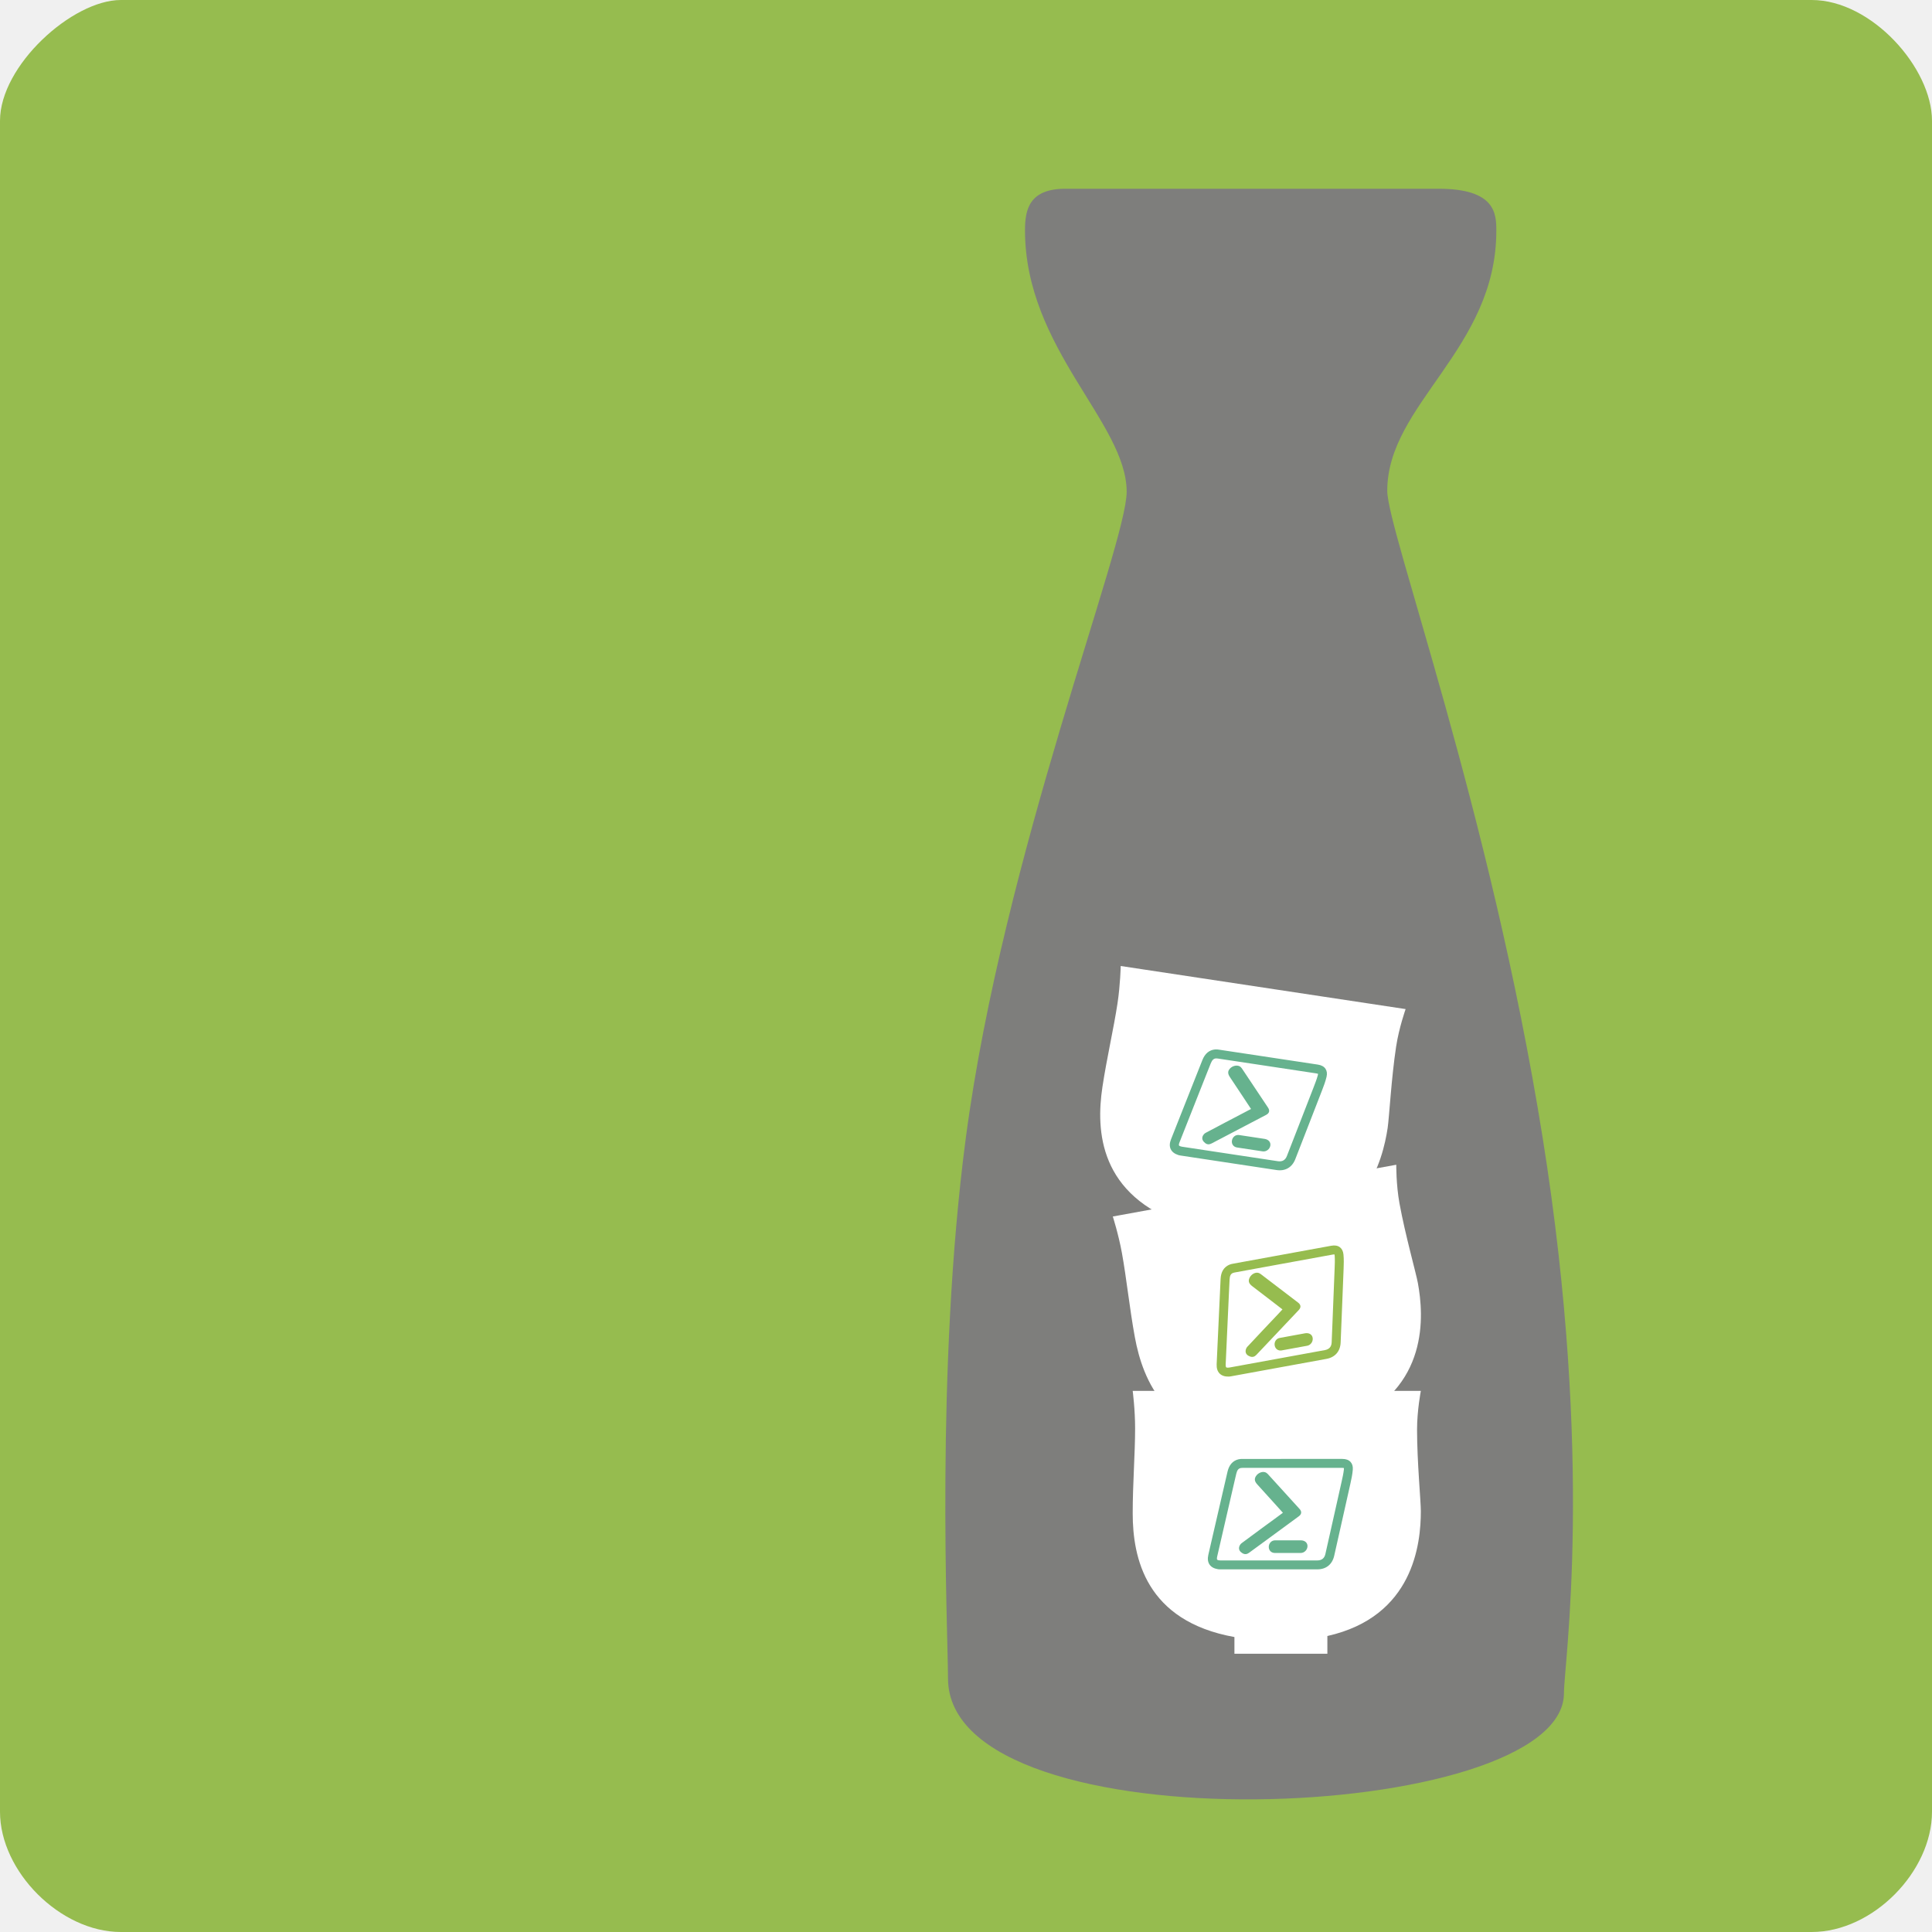
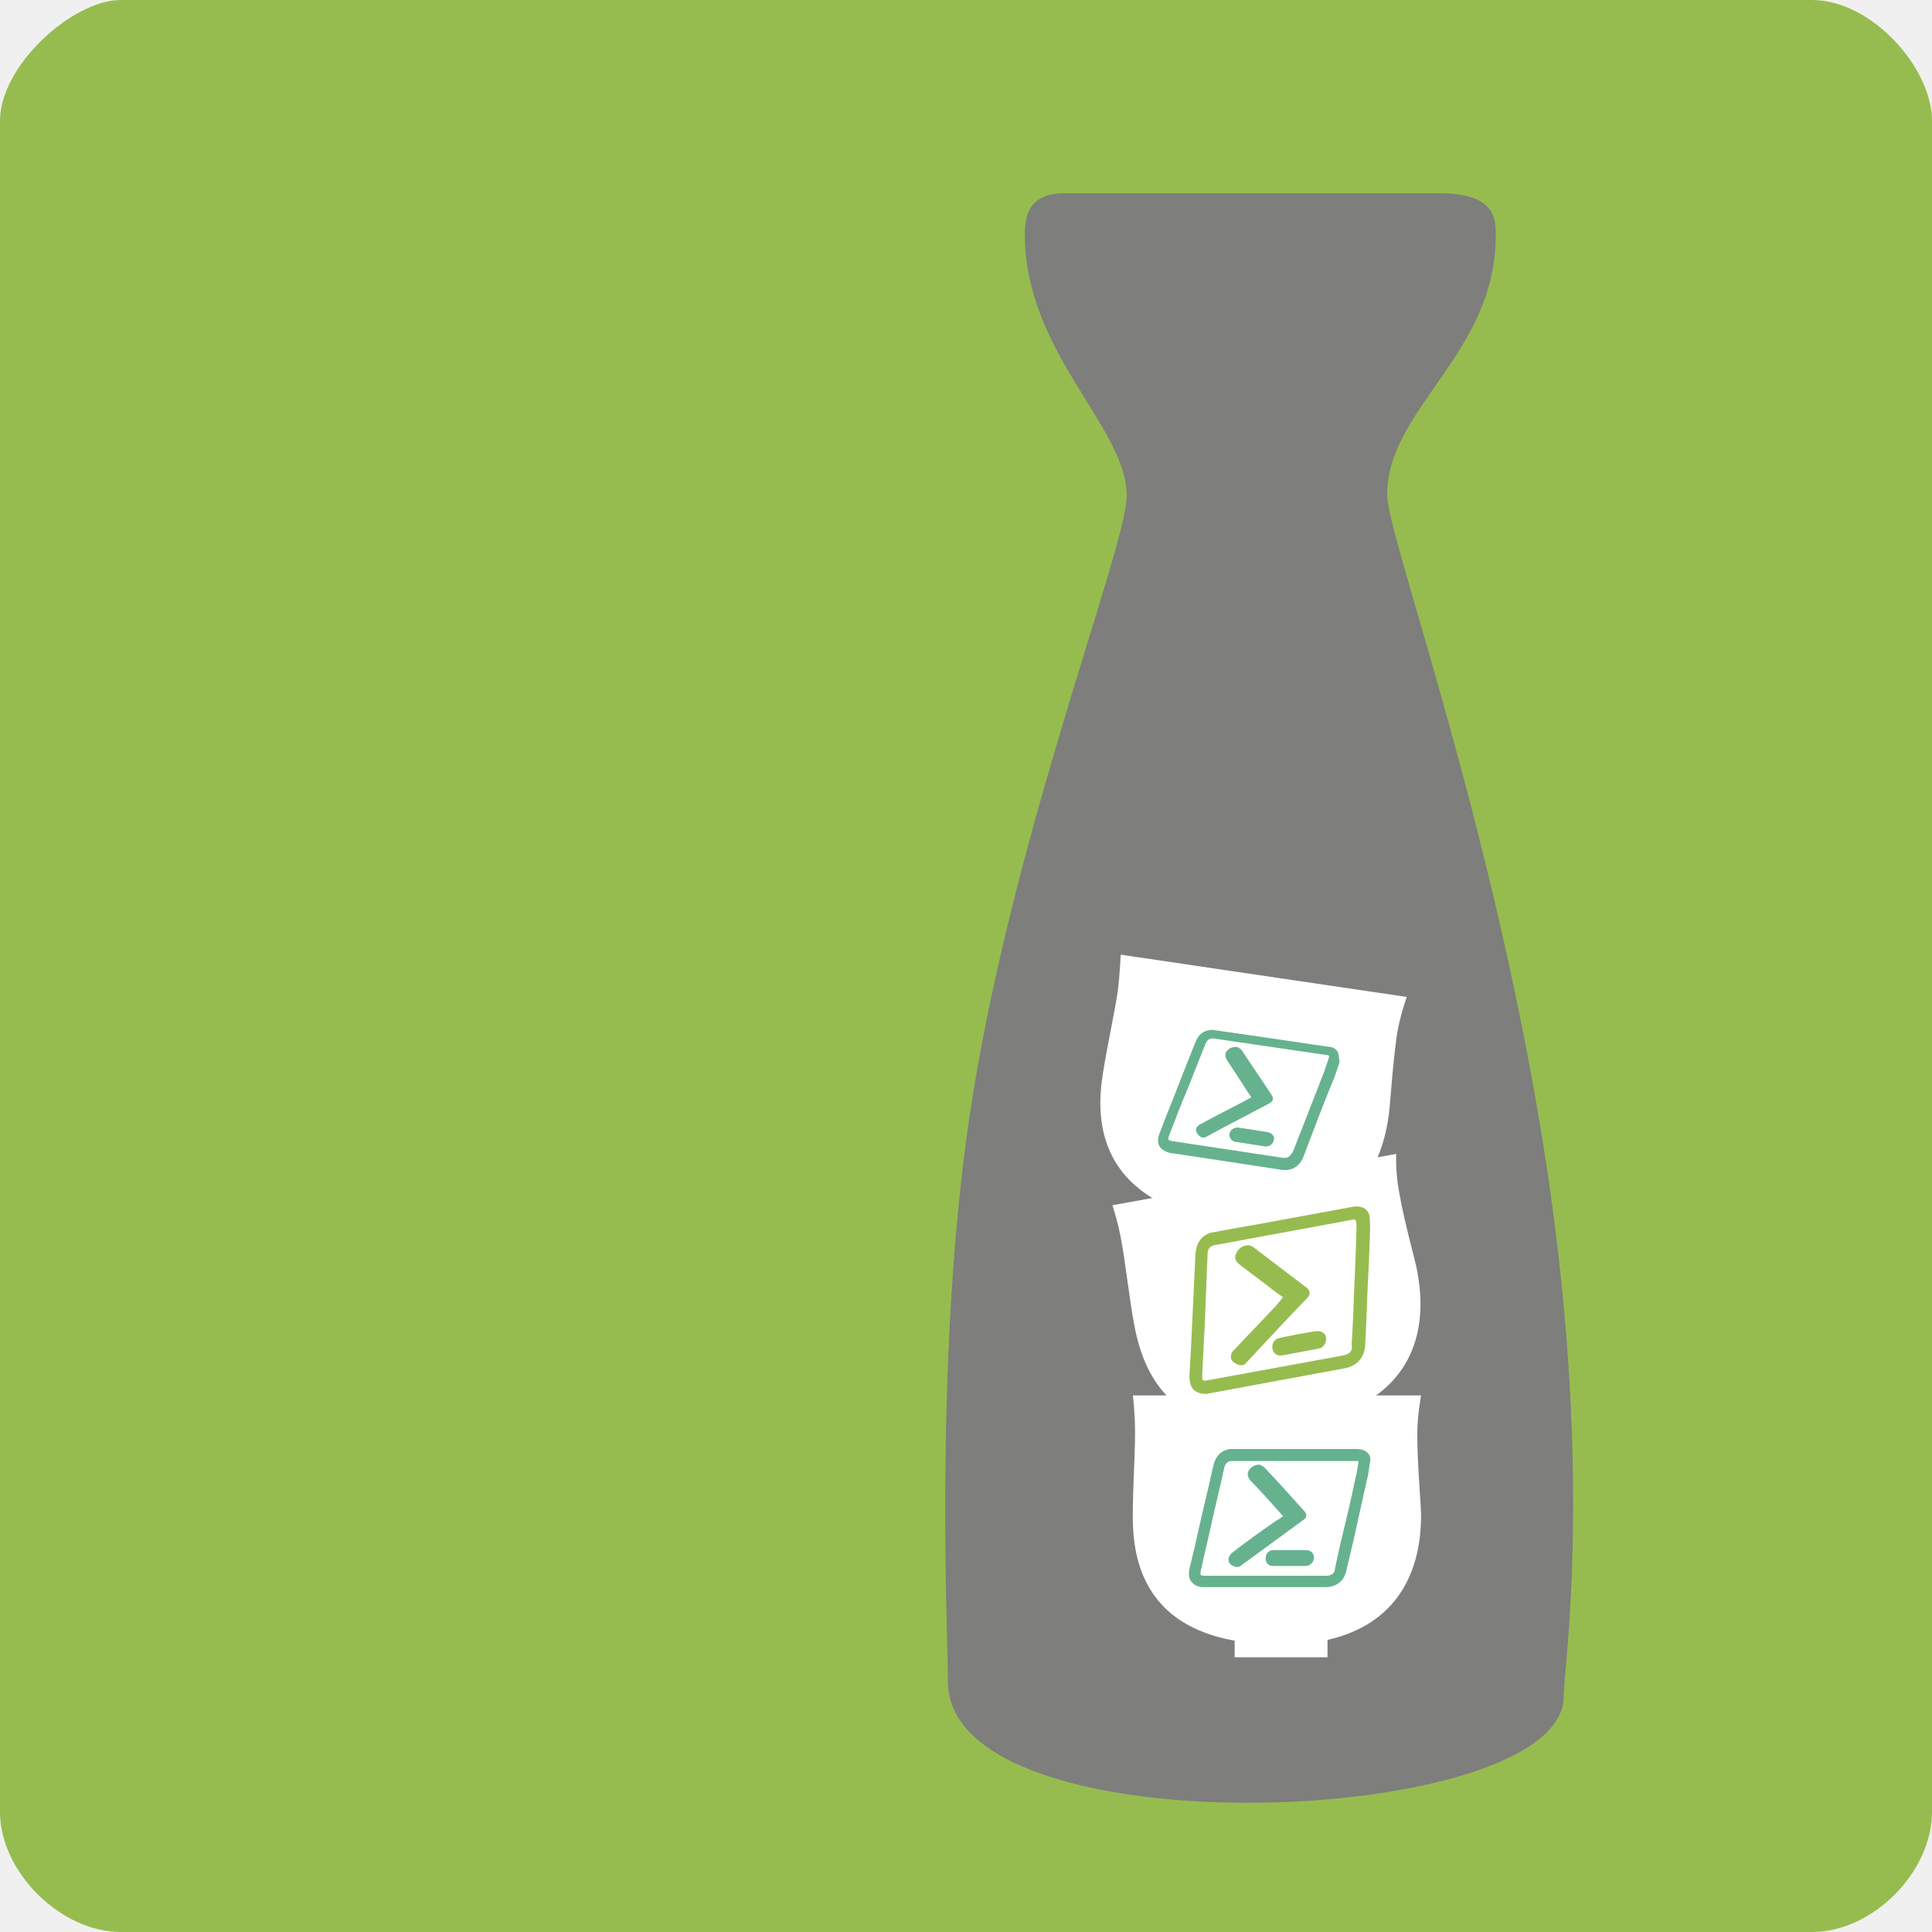
<svg xmlns="http://www.w3.org/2000/svg" version="1.1" x="0px" y="0px" viewBox="0 0 256 256" style="enable-background:new 0 0 256 256;" xml:space="preserve">
-   <g id="Single_Charcoal_16x16">
- </g>
-   <g id="Single_Charcoal_32x32">
- </g>
-   <g id="Single_Charcoal_64x64">
- </g>
-   <g id="Single_Charcoal_128x128">
- </g>
-   <g id="Single_Charcoal_256x256">
- </g>
+   <style type="text/css">
+ 	.st0{fill:#96BC4F;}
+ 	.st1{fill:#FFFFFF;}
+ 	.st2{fill:#66B28E;}
+ 	.st3{fill:#7E7E7C;}
+ </style>
  <g id="Single_Olive_16x16">
</g>
  <g id="Single_Olive_32x32">
</g>
  <g id="Single_Olive_64x64">
</g>
-   <g id="Single_Olive_128x128">
- </g>
  <g id="Single_Olive_256x256">
</g>
  <g id="Single_Teal_256x256">
+ </g>
+   <g id="Single_Charcoal_256x256">
</g>
  <g id="Single_Teal_16x16">
</g>
  <g id="Single_Teal_32x32">
</g>
  <g id="Single_Teal_64x64">
</g>
-   <g id="Single_Teal_16x16_1_">
+   <g id="Single_Charcoal_32x32">
+ </g>
+   <g id="Single_Charcoal_16x16">
+ </g>
+   <g id="Single_Charcoal_64x64">
+ </g>
+   <g id="Single_Charcoal_128x128">
</g>
  <g id="Full_Olive_16x16">
</g>
  <g id="Full_Olive_32x32">
</g>
  <g id="Full_Olive_64x64">
</g>
-   <g id="Full_Olive_128x128">
- </g>
  <g id="Full_Olive_256x256">
-     <path style="fill:#96BC4F;" d="M240.06,256H16.004C8.002,256,0,247.998,0,240.06V16.004C0,8.669,9.603,0,16.004,0H240.06   C247.998,0,256,9.008,256,16.004V240.06C256,247.998,248.162,256,240.06,256z" />
-     <path style="fill:#7E7E7C;" d="M141.179,25.01c4.796,0,41.463,0,49.441,0c7.543,0,7.652,3.314,7.652,5.559   c0,15.717-14.453,22.955-14.453,34.465c0,5.232,13.634,42.27,20.566,85.564c6.932,43.294,2.847,69.823,2.847,73.747   c0,17.396-81.617,20.797-81.617-1.962c0-6.017-1.7-40.809,2.354-71.546c4.948-37.51,21.32-78.609,21.32-85.672   c0-9.156-13.472-18.966-13.472-34.661C135.816,27.756,136.383,25.01,141.179,25.01z" />
+     <path class="st0" d="M240.1,256H16c-8,0-16-8-16-15.9V16C0,8.7,9.6,0,16,0h224.1C248,0,256,9,256,16v224.1   C256,248,248.2,256,240.1,256z" />
+     <path class="st3" d="M141.2,25.6c4.8,0,41.4,0,49.4,0c7.5,0,7.6,3.3,7.6,5.6c0,15.7-14.4,22.9-14.4,34.4c0,5.2,13.6,42.2,20.6,85.5   s2.8,69.8,2.8,73.7c0,17.4-81.6,20.8-81.6-2c0-6-1.7-40.8,2.4-71.5c4.9-37.5,21.3-78.6,21.3-85.6c0-9.1-13.5-19-13.5-34.6   C135.8,28.4,136.4,25.6,141.2,25.6z" />
    <g>
-       <path style="fill:#FFFFFF;" d="M148.501,128c0,0-0.051,2.47-0.424,4.941c-0.502,3.318-1.42,7.254-2,11.093    c-0.879,5.814-0.447,14.377,10.876,18.229l-0.331,2.188l12.178,1.841l0.351-2.323c11.661-0.827,14.073-10.233,14.718-14.497    c0.204-1.35,0.489-6.592,1.12-10.764c0.381-2.517,1.263-4.999,1.263-4.999L148.501,128z" />
+       <path class="st1" d="M148.5,126.5c0,0-0.1,2.5-0.4,4.9c-0.5,3.3-1.4,7.2-2,11.1c-0.9,5.8-0.4,14.4,10.9,18.2l-0.3,2.2l12.2,1.8    l0.4-2.3c11.7-0.8,14.1-10.2,14.7-14.5c0.2-1.3,0.5-6.6,1.1-10.8c0.4-2.5,1.3-5,1.3-5L148.5,126.5z" />
      <g>
-         <g>
-           <path style="fill:#66B28E;" d="M175.633,141.618c-0.201-0.296-0.54-0.482-1.01-0.553l-7.659-1.158      c-1.819-0.275-3.636-0.551-5.453-0.822c-0.15-0.023-0.328-0.044-0.51-0.027c-0.773,0.073-1.337,0.545-1.677,1.402      c-1.099,2.763-2.191,5.528-3.284,8.293l-0.878,2.222c-0.196,0.495-0.208,0.931-0.036,1.293c0.171,0.36,0.512,0.623,1.015,0.783      c0.099,0.031,0.202,0.05,0.34,0.07c0.025,0.004,0.051,0.008,0.079,0.012l12.593,1.904c1.152,0.174,2.057-0.353,2.482-1.446      l1.146-2.943c0.799-2.052,1.599-4.103,2.393-6.157c0.213-0.551,0.453-1.175,0.601-1.809      C175.873,142.26,175.826,141.902,175.633,141.618z M169.331,153.867l-12.708-1.922c-0.253-0.047-0.373-0.117-0.4-0.166      c-0.027-0.048-0.023-0.181,0.067-0.41c0.714-1.811,1.431-3.622,2.147-5.432l1.313-3.32c0.224-0.57,0.447-1.14,0.679-1.707      c0.191-0.466,0.383-0.647,0.709-0.666c0.076-0.004,0.164,0.007,0.234,0.018l6.517,0.982l6.516,0.985      c0.179,0.027,0.233,0.063,0.236,0.058c0.002,0.012,0.009,0.064-0.025,0.192c-0.135,0.51-0.335,1.024-0.553,1.588      c-0.863,2.228-1.73,4.455-2.597,6.682l-0.95,2.44C170.305,153.725,169.907,153.954,169.331,153.867z" />
-           <path style="fill:#66B28E;" d="M165.766,146.942c-0.345-0.524-0.662-1.006-0.98-1.487c-0.605-0.912-1.211-1.823-1.816-2.735      c-0.296-0.447-0.301-0.768-0.022-1.099c0.309-0.367,0.885-0.533,1.281-0.345c0.127,0.06,0.245,0.174,0.325,0.292      c1.16,1.73,2.315,3.465,3.468,5.2c0.263,0.395,0.175,0.734-0.247,0.956c-2.41,1.264-4.822,2.524-7.231,3.789      c-0.303,0.159-0.587,0.16-0.857-0.055c-0.28-0.222-0.463-0.512-0.341-0.867c0.063-0.185,0.226-0.384,0.398-0.476      c1.713-0.917,3.436-1.813,5.157-2.715C165.177,147.256,165.453,147.108,165.766,146.942z" />
-           <path style="fill:#66B28E;" d="M165.909,150.658c0.553,0.084,1.106,0.165,1.659,0.251c0.522,0.082,0.83,0.444,0.759,0.887      c-0.077,0.482-0.542,0.836-1.023,0.765c-1.132-0.167-2.264-0.338-3.395-0.514c-0.46-0.071-0.737-0.449-0.673-0.901      c0.067-0.478,0.479-0.814,0.937-0.75C164.752,150.478,165.33,150.57,165.909,150.658z" />
-         </g>
+         <path class="st2" d="M177.2,139.3c-0.2-0.3-0.6-0.6-1.2-0.6l-8.8-1.3c-2.1-0.3-4.2-0.6-6.3-0.9c-0.2,0-0.4-0.1-0.6,0     c-0.9,0.1-1.5,0.6-1.9,1.6c-1.3,3.2-2.5,6.4-3.8,9.6l-1,2.6c-0.2,0.6-0.2,1.1,0,1.5c0.2,0.4,0.6,0.7,1.2,0.9     c0.1,0,0.2,0.1,0.4,0.1c0,0,0.1,0,0.1,0l14.5,2.2c1.3,0.2,2.4-0.4,2.9-1.7l1.3-3.4c0.9-2.4,1.8-4.7,2.8-7.1     c0.2-0.6,0.5-1.4,0.7-2.1C177.4,140,177.4,139.6,177.2,139.3z M169.9,153.4l-14.6-2.2c-0.3-0.1-0.4-0.1-0.5-0.2     c0-0.1,0-0.2,0.1-0.5c0.8-2.1,1.6-4.2,2.5-6.3l1.5-3.8c0.3-0.7,0.5-1.3,0.8-2c0.2-0.5,0.4-0.7,0.8-0.8c0.1,0,0.2,0,0.3,0l7.5,1.1     l7.5,1.1c0.2,0,0.3,0.1,0.3,0.1c0,0,0,0.1,0,0.2c-0.2,0.6-0.4,1.2-0.6,1.8c-1,2.6-2,5.1-3,7.7l-1.1,2.8     C171,153.3,170.6,153.5,169.9,153.4z" />
+         <path class="st2" d="M165.8,145.4c-0.4-0.6-0.8-1.2-1.1-1.7c-0.7-1.1-1.4-2.1-2.1-3.2c-0.3-0.5-0.3-0.9,0-1.3     c0.4-0.4,1-0.6,1.5-0.4c0.1,0.1,0.3,0.2,0.4,0.3c1.3,2,2.7,4,4,6c0.3,0.5,0.2,0.8-0.3,1.1c-2.8,1.5-5.6,2.9-8.3,4.4     c-0.3,0.2-0.7,0.2-1-0.1c-0.3-0.3-0.5-0.6-0.4-1c0.1-0.2,0.3-0.4,0.5-0.5c2-1.1,4-2.1,5.9-3.1     C165.1,145.8,165.4,145.6,165.8,145.4z" />
+         <path class="st2" d="M166,149.7c0.6,0.1,1.3,0.2,1.9,0.3c0.6,0.1,1,0.5,0.9,1c-0.1,0.6-0.6,1-1.2,0.9c-1.3-0.2-2.6-0.4-3.9-0.6     c-0.5-0.1-0.8-0.5-0.8-1c0.1-0.6,0.6-0.9,1.1-0.9C164.6,149.5,165.3,149.6,166,149.7z" />
      </g>
    </g>
    <g>
-       <path style="fill:#FFFFFF;" d="M147.453,161.194c0,0,0.754,2.353,1.203,4.811c0.603,3.301,1.013,7.322,1.711,11.141    c1.057,5.784,4.247,13.742,16.207,13.709l0.398,2.177l12.116-2.213l-0.422-2.311c10.76-4.569,9.987-14.249,9.212-18.491    c-0.245-1.343-1.678-6.394-2.436-10.545c-0.457-2.504-0.429-5.138-0.429-5.138L147.453,161.194z" />
+       <path class="st1" d="M147.4,159.7c0,0,0.8,2.4,1.2,4.8c0.6,3.3,1,7.3,1.7,11.1c1.1,5.8,4.2,13.7,16.2,13.7l0.4,2.2l12.1-2.2    l-0.4-2.3c10.8-4.6,10-14.2,9.2-18.5c-0.2-1.3-1.7-6.4-2.4-10.5c-0.5-2.5-0.4-5.1-0.4-5.1L147.4,159.7z" />
      <g>
-         <path style="fill:#96BC4F;" d="M177.537,165.262c-0.286-0.215-0.667-0.28-1.134-0.195l-7.62,1.392     c-1.81,0.331-3.618,0.66-5.425,0.993c-0.149,0.027-0.325,0.065-0.491,0.14c-0.707,0.32-1.087,0.949-1.131,1.87     c-0.142,2.97-0.278,5.94-0.413,8.91l-0.109,2.387c-0.024,0.532,0.105,0.948,0.386,1.235c0.279,0.285,0.687,0.423,1.214,0.411     c0.103-0.003,0.207-0.019,0.344-0.044c0.025-0.005,0.051-0.009,0.078-0.014l12.529-2.289c1.146-0.209,1.831-1.002,1.878-2.173     l0.128-3.155c0.09-2.2,0.18-4.4,0.264-6.601c0.022-0.59,0.047-1.259-0.019-1.907     C177.973,165.792,177.811,165.469,177.537,165.262z M175.555,178.894l-12.643,2.31c-0.255,0.038-0.391,0.011-0.433-0.027     c-0.041-0.037-0.08-0.163-0.07-0.41c0.087-1.945,0.177-3.89,0.267-5.835l0.163-3.567c0.026-0.612,0.052-1.224,0.088-1.835     c0.029-0.503,0.153-0.737,0.454-0.861c0.071-0.028,0.158-0.046,0.227-0.059l6.482-1.187l6.483-1.184     c0.178-0.033,0.241-0.016,0.242-0.021c0.006,0.01,0.029,0.058,0.038,0.189c0.038,0.527,0.016,1.077-0.008,1.681     c-0.093,2.387-0.189,4.775-0.286,7.163l-0.106,2.617C176.43,178.444,176.128,178.789,175.555,178.894z" />
-         <path style="fill:#96BC4F;" d="M169.934,173.503c-0.497-0.383-0.953-0.737-1.41-1.088c-0.868-0.666-1.738-1.33-2.605-1.997     c-0.425-0.327-0.534-0.629-0.377-1.033c0.173-0.448,0.664-0.792,1.1-0.742c0.139,0.016,0.289,0.085,0.402,0.171     c1.659,1.26,3.314,2.525,4.968,3.792c0.377,0.288,0.404,0.637,0.077,0.984c-1.869,1.978-3.741,3.954-5.609,5.933     c-0.235,0.249-0.503,0.341-0.828,0.226c-0.337-0.119-0.604-0.334-0.604-0.709c0-0.195,0.089-0.437,0.222-0.579     c1.322-1.423,2.661-2.83,3.996-4.242C169.479,173.99,169.692,173.761,169.934,173.503z" />
-         <path style="fill:#96BC4F;" d="M171.276,176.97c0.55-0.101,1.1-0.203,1.65-0.301c0.521-0.092,0.929,0.15,1.006,0.593     c0.084,0.481-0.241,0.967-0.719,1.056c-1.125,0.21-2.251,0.415-3.378,0.617c-0.459,0.082-0.843-0.186-0.929-0.633     c-0.092-0.474,0.189-0.925,0.643-1.014C170.123,177.176,170.7,177.075,171.276,176.97z" />
+         <path class="st0" d="M180.9,160.2c-0.4-0.3-1-0.4-1.6-0.3l-10.9,2c-2.6,0.5-5.2,0.9-7.7,1.4c-0.2,0-0.5,0.1-0.7,0.2     c-1,0.5-1.5,1.4-1.6,2.7c-0.2,4.2-0.4,8.5-0.6,12.7l-0.2,3.4c0,0.8,0.2,1.4,0.5,1.8c0.4,0.4,1,0.6,1.7,0.6c0.1,0,0.3,0,0.5-0.1     c0,0,0.1,0,0.1,0l17.8-3.3c1.6-0.3,2.6-1.4,2.7-3.1l0.2-4.5c0.1-3.1,0.3-6.3,0.4-9.4c0-0.8,0.1-1.8,0-2.7     C181.5,160.9,181.3,160.5,180.9,160.2z M178,179.6l-18,3.3c-0.4,0.1-0.6,0-0.6,0c-0.1-0.1-0.1-0.2-0.1-0.6     c0.1-2.8,0.3-5.5,0.4-8.3l0.2-5.1c0-0.9,0.1-1.7,0.1-2.6c0-0.7,0.2-1,0.6-1.2c0.1,0,0.2-0.1,0.3-0.1l9.2-1.7l9.2-1.7     c0.3,0,0.3,0,0.3,0c0,0,0,0.1,0.1,0.3c0.1,0.8,0,1.5,0,2.4c-0.1,3.4-0.3,6.8-0.4,10.2l-0.2,3.7     C179.3,178.9,178.9,179.4,178,179.6z" />
+         <path class="st0" d="M170,171.9c-0.7-0.5-1.4-1-2-1.5c-1.2-0.9-2.5-1.9-3.7-2.8c-0.6-0.5-0.8-0.9-0.5-1.5     c0.2-0.6,0.9-1.1,1.6-1.1c0.2,0,0.4,0.1,0.6,0.2c2.4,1.8,4.7,3.6,7.1,5.4c0.5,0.4,0.6,0.9,0.1,1.4c-2.7,2.8-5.3,5.6-8,8.5     c-0.3,0.4-0.7,0.5-1.2,0.3c-0.5-0.2-0.9-0.5-0.9-1c0-0.3,0.1-0.6,0.3-0.8c1.9-2,3.8-4,5.7-6C169.4,172.6,169.7,172.3,170,171.9z" />
+         <path class="st0" d="M171.9,176.8c0.8-0.1,1.6-0.3,2.4-0.4c0.7-0.1,1.3,0.2,1.4,0.8c0.1,0.7-0.3,1.4-1,1.5     c-1.6,0.3-3.2,0.6-4.8,0.9c-0.7,0.1-1.2-0.3-1.3-0.9c-0.1-0.7,0.3-1.3,0.9-1.4C170.3,177.1,171.1,177,171.9,176.8z" />
      </g>
    </g>
    <g>
-       <path style="fill:#FFFFFF;" d="M150.089,184.302c0,0,0.319,2.45,0.319,4.949c0,3.355-0.319,7.385-0.319,11.267    c0,5.88,1.708,14.282,13.479,16.398v2.213h12.316v-2.35c11.406-2.561,12.385-12.223,12.385-16.535    c0-1.366-0.502-6.591-0.502-10.811c0-2.546,0.502-5.132,0.502-5.132H150.089z" />
+       <path class="st1" d="M150.1,184.8c0,0,0.3,2.4,0.3,4.9c0,3.4-0.3,7.4-0.3,11.3c0,5.9,1.7,14.3,13.5,16.4v2.2h12.3v-2.3    c11.4-2.6,12.4-12.2,12.4-16.5c0-1.4-0.5-6.6-0.5-10.8c0-2.5,0.5-5.1,0.5-5.1H150.1z" />
      <g>
-         <path style="fill:#66B28E;" d="M178.952,193.71c-0.243-0.262-0.606-0.396-1.081-0.396h-7.746c-1.84,0-3.677-0.001-5.515,0.002     c-0.152,0-0.331,0.006-0.508,0.05c-0.753,0.188-1.24,0.739-1.449,1.637c-0.673,2.896-1.34,5.793-2.007,8.691l-0.536,2.329     c-0.12,0.519-0.067,0.951,0.158,1.284c0.223,0.33,0.6,0.539,1.12,0.622c0.102,0.016,0.207,0.019,0.347,0.019     c0.025,0,0.052,0,0.08,0h12.736c1.165,0,1.981-0.657,2.238-1.801l0.693-3.081c0.484-2.148,0.968-4.296,1.446-6.446     c0.128-0.576,0.273-1.23,0.324-1.879C179.286,194.309,179.185,193.962,178.952,193.71z M174.553,206.764H161.7     c-0.258-0.008-0.386-0.059-0.421-0.105c-0.033-0.044-0.05-0.175,0.005-0.416c0.435-1.898,0.873-3.795,1.311-5.692l0.801-3.479     c0.136-0.597,0.272-1.194,0.416-1.789c0.119-0.49,0.282-0.697,0.601-0.765c0.074-0.015,0.164-0.017,0.234-0.017l6.59-0.003h6.59     c0.181,0,0.24,0.028,0.242,0.023c0.004,0.011,0.018,0.062,0.004,0.193c-0.058,0.525-0.178,1.063-0.31,1.652     c-0.52,2.332-1.044,4.663-1.569,6.995l-0.574,2.555C175.495,206.478,175.135,206.764,174.553,206.764z" />
-         <path style="fill:#66B28E;" d="M169.992,200.45c-0.42-0.467-0.805-0.896-1.192-1.324c-0.734-0.811-1.47-1.621-2.204-2.433     c-0.36-0.398-0.412-0.714-0.186-1.084c0.251-0.409,0.796-0.66,1.215-0.533c0.134,0.041,0.269,0.135,0.365,0.24     c1.406,1.537,2.807,3.08,4.206,4.623c0.319,0.352,0.283,0.699-0.102,0.982c-2.194,1.61-4.39,3.217-6.584,4.828     c-0.275,0.202-0.556,0.245-0.855,0.074c-0.31-0.178-0.534-0.437-0.467-0.806c0.035-0.192,0.166-0.413,0.322-0.53     c1.556-1.163,3.127-2.306,4.693-3.455C169.457,200.848,169.707,200.661,169.992,200.45z" />
-         <path style="fill:#66B28E;" d="M170.689,204.102c0.559,0,1.118-0.002,1.678,0.001c0.529,0.003,0.887,0.315,0.883,0.764     c-0.004,0.488-0.411,0.908-0.897,0.909c-1.145,0.004-2.289,0.004-3.434,0c-0.466-0.002-0.796-0.334-0.8-0.79     c-0.005-0.483,0.352-0.876,0.815-0.882C169.518,204.097,170.104,204.102,170.689,204.102z" />
+         <path class="st2" d="M181.2,192.5c-0.3-0.3-0.8-0.5-1.4-0.5h-9.7c-2.3,0-4.6,0-6.9,0c-0.2,0-0.4,0-0.6,0.1     c-0.9,0.2-1.5,0.9-1.8,2c-0.8,3.6-1.7,7.2-2.5,10.9l-0.7,2.9c-0.1,0.6-0.1,1.2,0.2,1.6c0.3,0.4,0.7,0.7,1.4,0.8     c0.1,0,0.3,0,0.4,0c0,0,0.1,0,0.1,0h15.9c1.5,0,2.5-0.8,2.8-2.2l0.9-3.8c0.6-2.7,1.2-5.4,1.8-8.1c0.2-0.7,0.3-1.5,0.4-2.3     C181.7,193.2,181.5,192.8,181.2,192.5z M175.7,208.8h-16.1c-0.3,0-0.5-0.1-0.5-0.1c0-0.1-0.1-0.2,0-0.5c0.5-2.4,1.1-4.7,1.6-7.1     l1-4.3c0.2-0.7,0.3-1.5,0.5-2.2c0.1-0.6,0.4-0.9,0.8-1c0.1,0,0.2,0,0.3,0l8.2,0h8.2c0.2,0,0.3,0,0.3,0c0,0,0,0.1,0,0.2     c-0.1,0.7-0.2,1.3-0.4,2.1c-0.6,2.9-1.3,5.8-2,8.7l-0.7,3.2C176.9,208.4,176.5,208.8,175.7,208.8z" />
+         <path class="st2" d="M170,200.9c-0.5-0.6-1-1.1-1.5-1.7c-0.9-1-1.8-2-2.8-3c-0.4-0.5-0.5-0.9-0.2-1.4c0.3-0.5,1-0.8,1.5-0.7     c0.2,0.1,0.3,0.2,0.5,0.3c1.8,1.9,3.5,3.8,5.3,5.8c0.4,0.4,0.4,0.9-0.1,1.2c-2.7,2-5.5,4-8.2,6c-0.3,0.3-0.7,0.3-1.1,0.1     c-0.4-0.2-0.7-0.5-0.6-1c0-0.2,0.2-0.5,0.4-0.7c1.9-1.5,3.9-2.9,5.9-4.3C169.4,201.4,169.7,201.1,170,200.9z" />
+         <path class="st2" d="M170.9,205.4c0.7,0,1.4,0,2.1,0c0.7,0,1.1,0.4,1.1,1c0,0.6-0.5,1.1-1.1,1.1c-1.4,0-2.9,0-4.3,0     c-0.6,0-1-0.4-1-1c0-0.6,0.4-1.1,1-1.1C169.5,205.4,170.2,205.4,170.9,205.4z" />
      </g>
    </g>
  </g>
+   <g id="Full_Teal_256x256">
+ </g>
  <g id="Full_Teal_16x16">
</g>
  <g id="Full_Teal_32x32">
</g>
  <g id="Full_Teal_64x64">
</g>
-   <g id="Full_Teal_128x128">
- </g>
-   <g id="Full_Teal_256x256">
- </g>
</svg>
